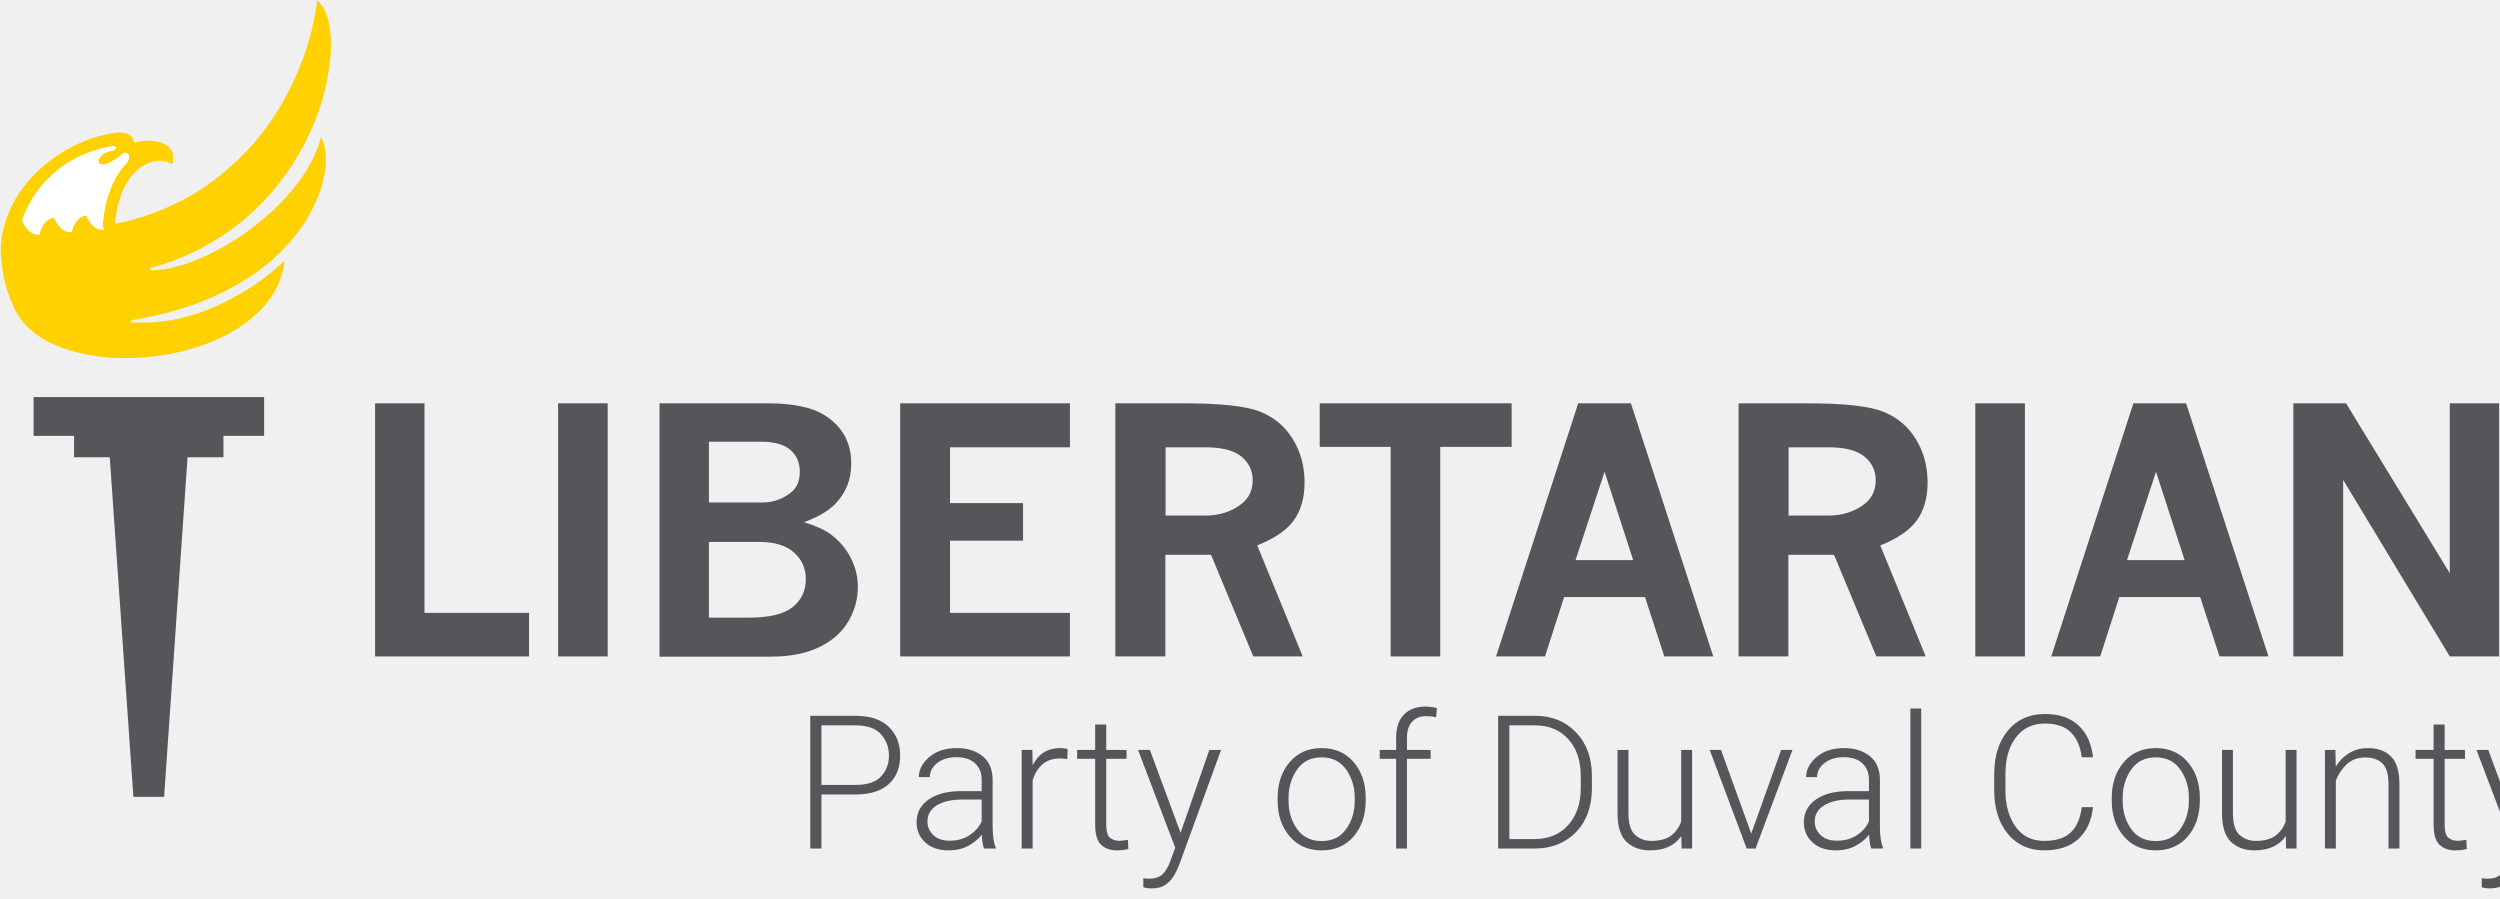
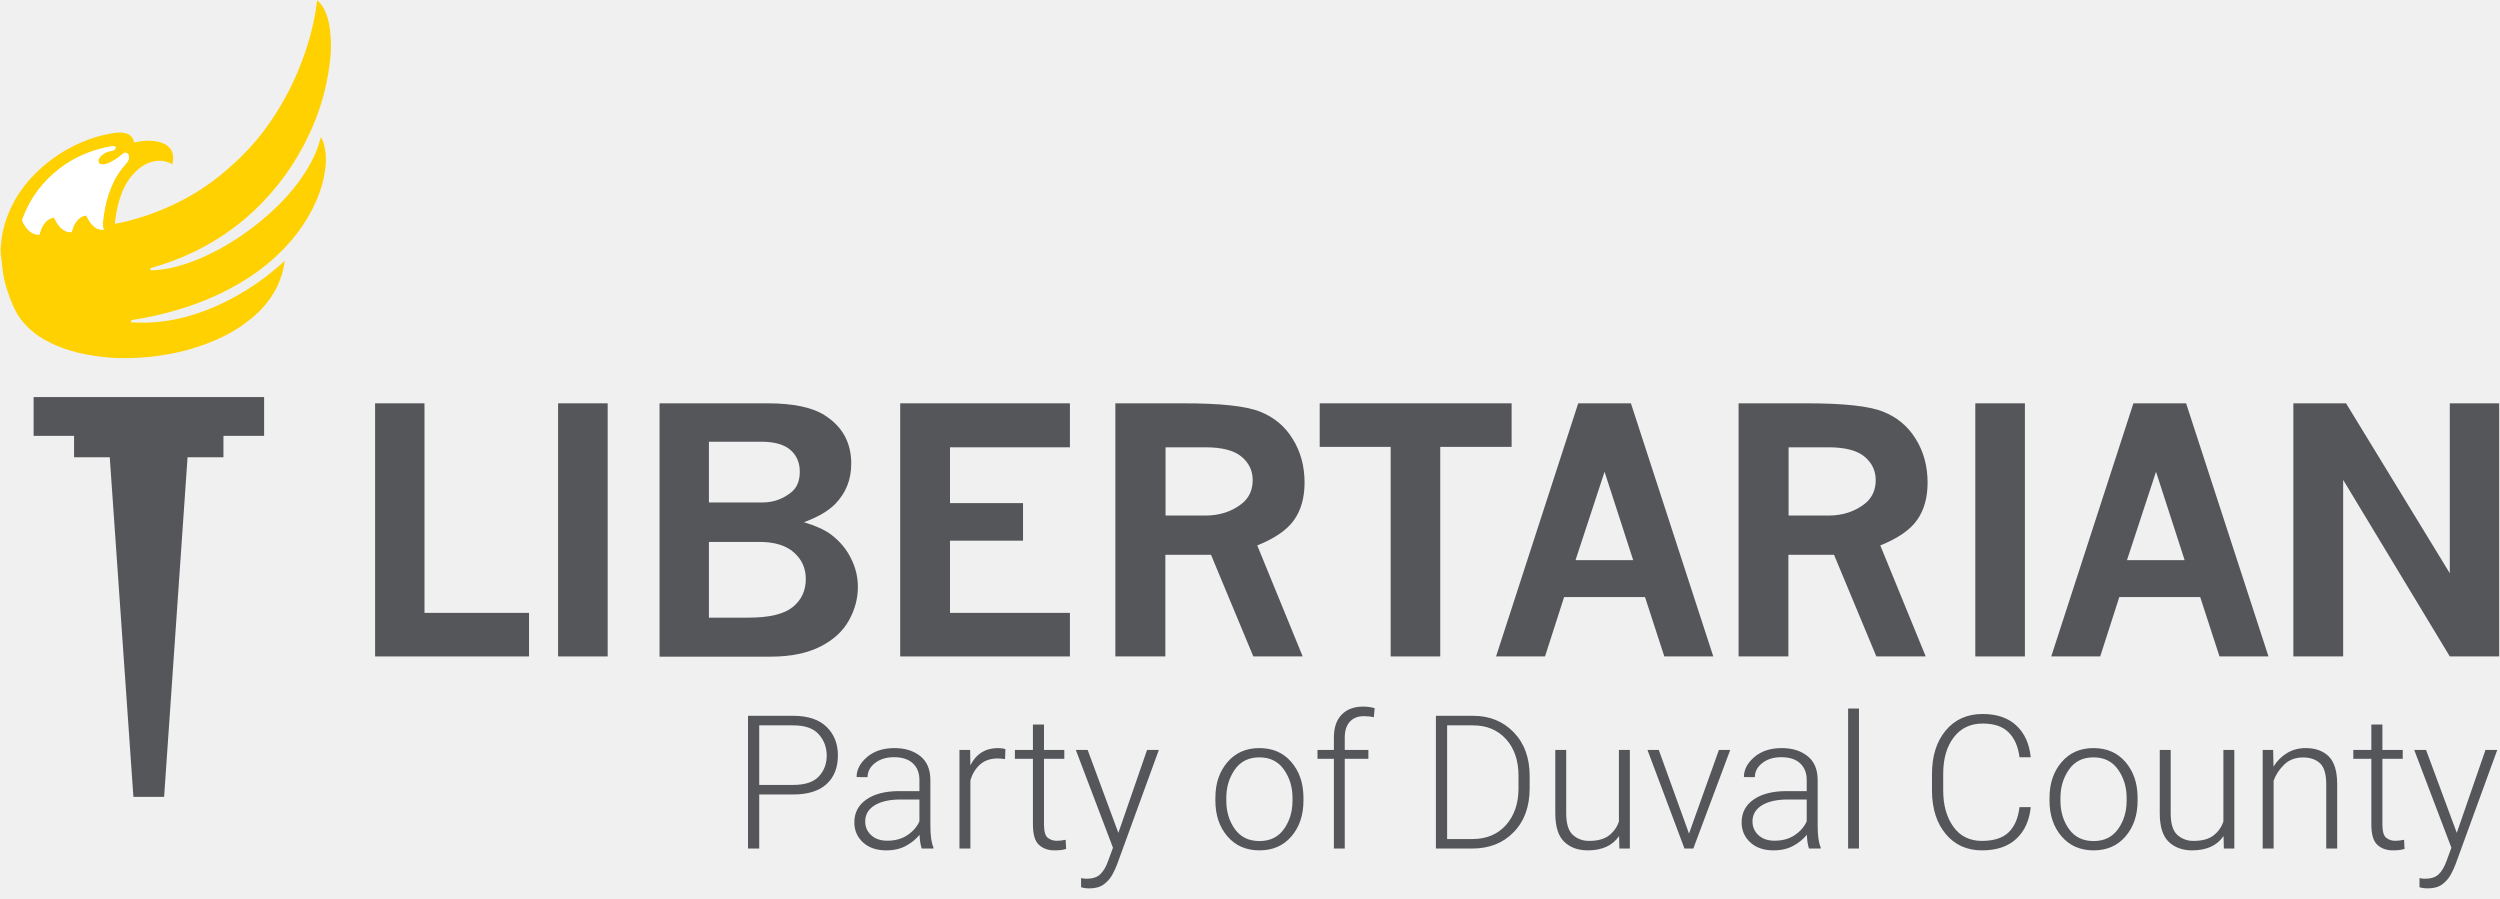
<svg xmlns="http://www.w3.org/2000/svg" width="100%" height="100%" viewBox="0 0 1205 433" version="1.1">
  <defs />
  <g id="Page-1" stroke="none" stroke-width="1" fill="none" fill-rule="evenodd">
    <g id="lp_logo_primary_pms">
      <g id="Group">
        <polygon id="Shape" fill="#55565A" points="64.3 384.1 79.1 384.1 90.4 220.4 107.7 220.4 107.7 210.1 127.3 210.1 127.3 191.4 16.2 191.4 16.2 210.1 35.7 210.1 35.7 220.4 52.9 220.4" />
        <g id="Shape">
          <path d="M0.3,120 C0.5,118.1 0.6,116.2 0.9,114.3 C1.6,109.4 3.1,104.8 5.2,100.3 C8,94.3 11.8,89 16.4,84.3 C21.9,78.6 28.3,74 35.4,70.4 C41.5,67.4 47.8,65.2 54.5,64.2 C56.3,63.9 58.2,63.7 60,64.1 C62.5,64.6 64.2,66 64.6,68.6 L64.6,68.7 C65.6,68.5 66.6,68.3 67.6,68.1 C71.1,67.6 74.5,67.7 77.9,68.8 C79.3,69.3 80.6,70 81.6,71.1 C83.2,72.8 83.6,74.8 83.4,77 C83.3,77.7 83.2,78.4 83.1,79.2 C82.8,79 82.5,78.9 82.3,78.8 C78.9,77.1 75.5,77.1 72,78.4 C68.6,79.7 65.9,81.9 63.6,84.6 C60.6,88.2 58.7,92.4 57.4,96.9 C56.4,100.3 55.8,103.8 55.4,107.3 L55.4,107.9 C56.4,107.7 57.4,107.5 58.4,107.3 C68.1,105.1 77.4,101.8 86.3,97.3 C95.5,92.7 103.9,86.9 111.5,79.9 C122.9,70 131.8,58 138.8,44.6 C143.8,34.9 147.7,24.8 150.3,14.2 C151.4,9.7 152.3,5.1 152.8,0.5 L152.8,0.2 L152.9,0.2 C154.4,1.4 155.5,3 156.4,4.7 C157.8,7.6 158.6,10.7 159,13.9 C159.2,15.7 159.3,17.5 159.5,19.4 L159.5,23.5 C159.4,24.7 159.4,25.8 159.3,27 C158.8,32.8 157.8,38.5 156.4,44.2 C154.1,53.3 150.7,61.9 146.3,70.2 C139.1,83.8 129.6,95.7 117.8,105.7 C105.6,115.9 91.8,123.3 76.7,128 C75.3,128.4 73.9,128.8 72.5,129.3 L72.5,129.8 L72.5,130.3 L73.1,130.3 C77.1,130.2 81.1,129.6 85,128.5 C92,126.7 98.7,123.8 105.1,120.4 C113.1,116.1 120.5,111 127.4,105.1 C133.9,99.6 139.8,93.5 144.8,86.5 C148.3,81.6 151.3,76.3 153.3,70.6 C153.8,69.1 154.2,67.7 154.7,66.1 C154.8,66.3 154.9,66.4 155,66.6 C155.7,68 156.2,69.5 156.5,71 C157.4,75.3 157.2,79.6 156.4,83.9 C155.4,89.6 153.5,94.9 150.9,100.1 C147.2,107.6 142.3,114.2 136.5,120.2 C131.2,125.6 125.4,130.3 119.1,134.3 C108.9,140.8 98,145.6 86.4,149.1 C79,151.3 71.6,153 64,154.2 C63.1,154.3 63.1,154.4 63.2,155.3 C63.3,155.3 63.5,155.4 63.6,155.4 C66.1,155.4 68.5,155.6 71,155.5 C77.8,155.3 84.5,154.2 91.1,152.3 C100.6,149.6 109.4,145.5 117.8,140.4 C124.7,136.2 131.1,131.4 137,125.9 C137.1,125.8 137.1,125.8 137.2,125.8 C136.8,129.9 135.2,135 133.3,138.7 C130.3,144.6 126.1,149.5 121,153.6 C115.1,158.5 108.5,162.1 101.5,164.9 C93.4,168.2 85,170.3 76.3,171.5 C70.1,172.4 63.9,172.7 57.7,172.6 C52.3,172.5 47,171.9 41.8,170.9 C36.1,169.8 30.6,168.2 25.3,165.7 C20.9,163.7 16.9,161.1 13.4,157.7 C10.4,154.8 8.1,151.4 6.4,147.6 C4.1,142.3 2.2,136.8 1.4,131.1 C1.1,129 0.9,126.8 0.7,124.6 C0.3,123 0.3,121.5 0.3,120 Z M50.1,110.7 C49.4,109.3 49.5,108 49.6,106.5 C50.1,102.1 50.9,97.8 52.3,93.6 C53.9,88.9 56,84.6 59.2,80.7 C59.8,80 60.5,79.3 61,78.6 C61.8,77.6 62.3,76.4 62,75.1 C61.8,74 60.2,73 59.1,74.2 C58.9,74.4 58.7,74.6 58.4,74.8 C56.4,76.4 54.3,77.9 51.9,78.8 C50.9,79.2 49.8,79.5 48.7,79.3 C47.7,79.1 47.2,78.3 47.4,77.3 C47.7,76 48.6,75.1 49.6,74.4 C50.8,73.5 52.2,73 53.7,72.8 C54.5,72.7 55.1,72.4 55.5,71.7 C55.8,71.2 55.7,70.7 55.1,70.6 C54.6,70.5 54.1,70.5 53.7,70.6 C52.2,70.9 50.7,71.1 49.2,71.5 C39.1,74 30.1,79 22.7,86.6 C17.4,92 13.5,98.2 10.9,105.3 C10.6,106 10.7,106.5 11,107.2 C12,109.2 13.2,111 15.2,112.2 C16.4,112.9 17.6,113.3 19,113.1 C19,112.9 19.1,112.8 19.1,112.6 C19.6,110.7 20.4,109 21.6,107.4 C22.7,106.1 24,105.3 25.6,105 C26,104.9 26.2,105 26.3,105.4 C26.5,106 26.8,106.5 27.1,107 C28,108.6 29.2,110.1 30.9,111.1 C32,111.8 33.2,112.1 34.5,111.9 C34.5,111.7 34.6,111.6 34.6,111.5 C35.1,109.7 35.8,108 36.9,106.6 C38.1,105.1 39.6,104 41.6,103.9 C41.8,104.4 42.1,104.9 42.3,105.4 C43.3,107.3 44.6,109 46.5,110.1 C47.6,110.6 48.8,110.8 50.1,110.7 Z" fill="#FFD100" />
          <path d="M50.1,110.7 C48.8,110.8 47.6,110.6 46.6,110 C44.7,108.9 43.4,107.2 42.4,105.3 C42.1,104.8 41.9,104.3 41.7,103.8 C39.7,104 38.2,105 37,106.5 C35.8,108 35.1,109.7 34.7,111.4 C34.7,111.5 34.6,111.7 34.6,111.8 C33.3,111.9 32.1,111.6 31,111 C29.3,110 28.2,108.6 27.2,106.9 C26.9,106.4 26.6,105.9 26.4,105.3 C26.3,104.9 26,104.9 25.7,104.9 C24.1,105.2 22.7,106.1 21.7,107.3 C20.4,108.8 19.7,110.6 19.2,112.5 C19.2,112.7 19.1,112.8 19.1,113 C17.7,113.1 16.5,112.8 15.3,112.1 C13.4,110.9 12.2,109.1 11.1,107.1 C10.8,106.5 10.8,105.9 11,105.2 C13.7,98.2 17.5,91.9 22.8,86.5 C30.1,79 39.1,74 49.3,71.4 C50.8,71 52.3,70.8 53.8,70.5 C54.3,70.4 54.8,70.4 55.2,70.5 C55.8,70.6 56,71.1 55.6,71.6 C55.2,72.3 54.5,72.6 53.8,72.7 C52.3,72.9 50.9,73.4 49.7,74.3 C48.7,75 47.8,75.9 47.5,77.2 C47.3,78.2 47.8,79 48.8,79.2 C49.9,79.4 51,79.1 52,78.7 C54.4,77.8 56.5,76.3 58.5,74.7 C58.7,74.5 59,74.4 59.2,74.1 C60.3,72.9 61.9,74 62.1,75 C62.4,76.4 61.9,77.5 61.1,78.5 C60.5,79.2 59.8,79.9 59.3,80.6 C56.1,84.4 54,88.8 52.4,93.5 C51,97.7 50.2,102 49.7,106.4 C49.5,108 49.4,109.4 50.1,110.7 Z" fill="#FFFFFF" />
        </g>
        <polygon id="Shape" fill="#55565A" points="180.8 194.4 204.6 194.4 204.6 295.4 255 295.4 255 316.4 180.8 316.4" />
        <rect id="Rectangle-path" fill="#55565A" x="269" y="194.4" width="23.9" height="122" />
        <path d="M341.7,261.1 L341.7,297.7 L360.9,297.7 C370.8,297.7 377.9,296 382.1,292.6 C386.3,289.2 388.4,284.7 388.4,279.1 C388.4,273.9 386.5,269.7 382.7,266.3 C378.9,262.9 373.3,261.2 366,261.2 L341.7,261.2 L341.7,261.1 Z M341.7,212.9 L341.7,242.2 L367.3,242.2 C372.8,242.2 377.5,240.5 381.6,237.1 C384.2,234.9 385.5,231.7 385.5,227.3 C385.5,223 384,219.5 381,216.9 C378,214.2 373.2,212.9 366.7,212.9 L341.7,212.9 Z M317.9,194.4 L369.9,194.4 C382.2,194.4 391.4,196.3 397.4,200.1 C406,205.5 410.3,213.3 410.3,223.5 C410.3,231.2 407.7,237.6 402.6,242.9 C399.1,246.4 394.1,249.3 387.5,251.7 C393.2,253.4 397.5,255.4 400.5,257.6 C404.6,260.7 407.9,264.5 410.1,269 C412.4,273.5 413.5,278.1 413.5,282.9 C413.5,288.4 412.1,293.8 409.2,299 C406.3,304.2 401.8,308.4 395.5,311.6 C389.2,314.8 381.3,316.5 371.6,316.5 L317.9,316.5 L317.9,194.4 Z" id="Shape" fill="#55565A" />
        <polygon id="Shape" fill="#55565A" points="433.9 194.4 515.7 194.4 515.7 215.6 457.9 215.6 457.9 242.5 493.1 242.5 493.1 260.6 457.9 260.6 457.9 295.4 515.7 295.4 515.7 316.4 433.9 316.4" />
        <path d="M561.8,215.7 L561.8,248.5 L581,248.5 C588,248.5 594,246.5 598.9,242.5 C602.1,239.8 603.8,236.1 603.8,231.4 C603.8,226.9 602,223.1 598.4,220.1 C594.8,217.1 589,215.6 581,215.6 L561.8,215.6 L561.8,215.7 Z M537.7,194.4 L570.6,194.4 C588.3,194.4 600.5,195.7 607.3,198.4 C614.1,201.1 619.3,205.4 623.1,211.6 C626.9,217.7 628.8,224.7 628.8,232.6 C628.8,239.9 627.1,245.9 623.7,250.7 C620.3,255.5 614.4,259.5 606,262.9 L627.9,316.4 L604.1,316.4 L583.7,267.4 L561.7,267.4 L561.7,316.4 L537.6,316.4 L537.6,194.4 L537.7,194.4 Z" id="Shape" fill="#55565A" />
        <polygon id="Shape" fill="#55565A" points="636.1 194.4 728.6 194.4 728.6 215.4 694.2 215.4 694.2 316.4 670.3 316.4 670.3 215.4 636.1 215.4" />
        <path d="M773.4,227.4 L759.4,270 L787.2,270 L773.4,227.4 Z M760.7,194.4 L786.1,194.4 L825.8,316.4 L802.2,316.4 L792.9,287.8 L753.9,287.8 L744.7,316.4 L721.1,316.4 L760.7,194.4 Z" id="Shape" fill="#55565A" />
        <path d="M862.1,215.7 L862.1,248.5 L881.3,248.5 C888.3,248.5 894.3,246.5 899.2,242.5 C902.4,239.8 904.1,236.1 904.1,231.4 C904.1,226.9 902.3,223.1 898.7,220.1 C895.1,217.1 889.3,215.6 881.3,215.6 L862.1,215.6 L862.1,215.7 Z M838,194.4 L870.9,194.4 C888.6,194.4 900.8,195.7 907.6,198.4 C914.4,201.1 919.6,205.4 923.4,211.6 C927.2,217.7 929.1,224.7 929.1,232.6 C929.1,239.9 927.4,245.9 924,250.7 C920.6,255.5 914.7,259.5 906.3,262.9 L928.2,316.4 L904.4,316.4 L884,267.4 L862,267.4 L862,316.4 L838,316.4 L838,194.4 Z" id="Shape" fill="#55565A" />
        <rect id="Rectangle-path" fill="#55565A" x="952.1" y="194.4" width="23.9" height="122" />
        <path d="M1039.2,227.4 L1025.2,270 L1053,270 L1039.2,227.4 Z M1028.3,194.4 L1053.7,194.4 L1093.4,316.4 L1069.8,316.4 L1060.5,287.8 L1021.5,287.8 L1012.3,316.4 L988.7,316.4 L1028.3,194.4 Z" id="Shape" fill="#55565A" />
        <polygon id="Shape" fill="#55565A" points="1105.4 194.4 1130.8 194.4 1180.8 276.3 1180.8 194.4 1204.6 194.4 1204.6 316.4 1180.8 316.4 1129.4 231.3 1129.4 316.4 1105.4 316.4" />
      </g>
    </g>
-     <text id="Party-of-Duval-Count" font-family="Roboto-Thin, Roboto, sans-serif" font-size="90" font-style="condensed" font-weight="300" fill="#55565A" text-anchor="end" x="1235" y="409">
+     <text id="Party-of-Duval-Count" font-family="Roboto-Thin, Roboto, sans-serif" font-size="90" font-style="condensed" font-weight="300" fill="#55565A" text-anchor="end" x="1205" y="409">
      <tspan>Party of Duval County</tspan>
    </text>
  </g>
</svg>
